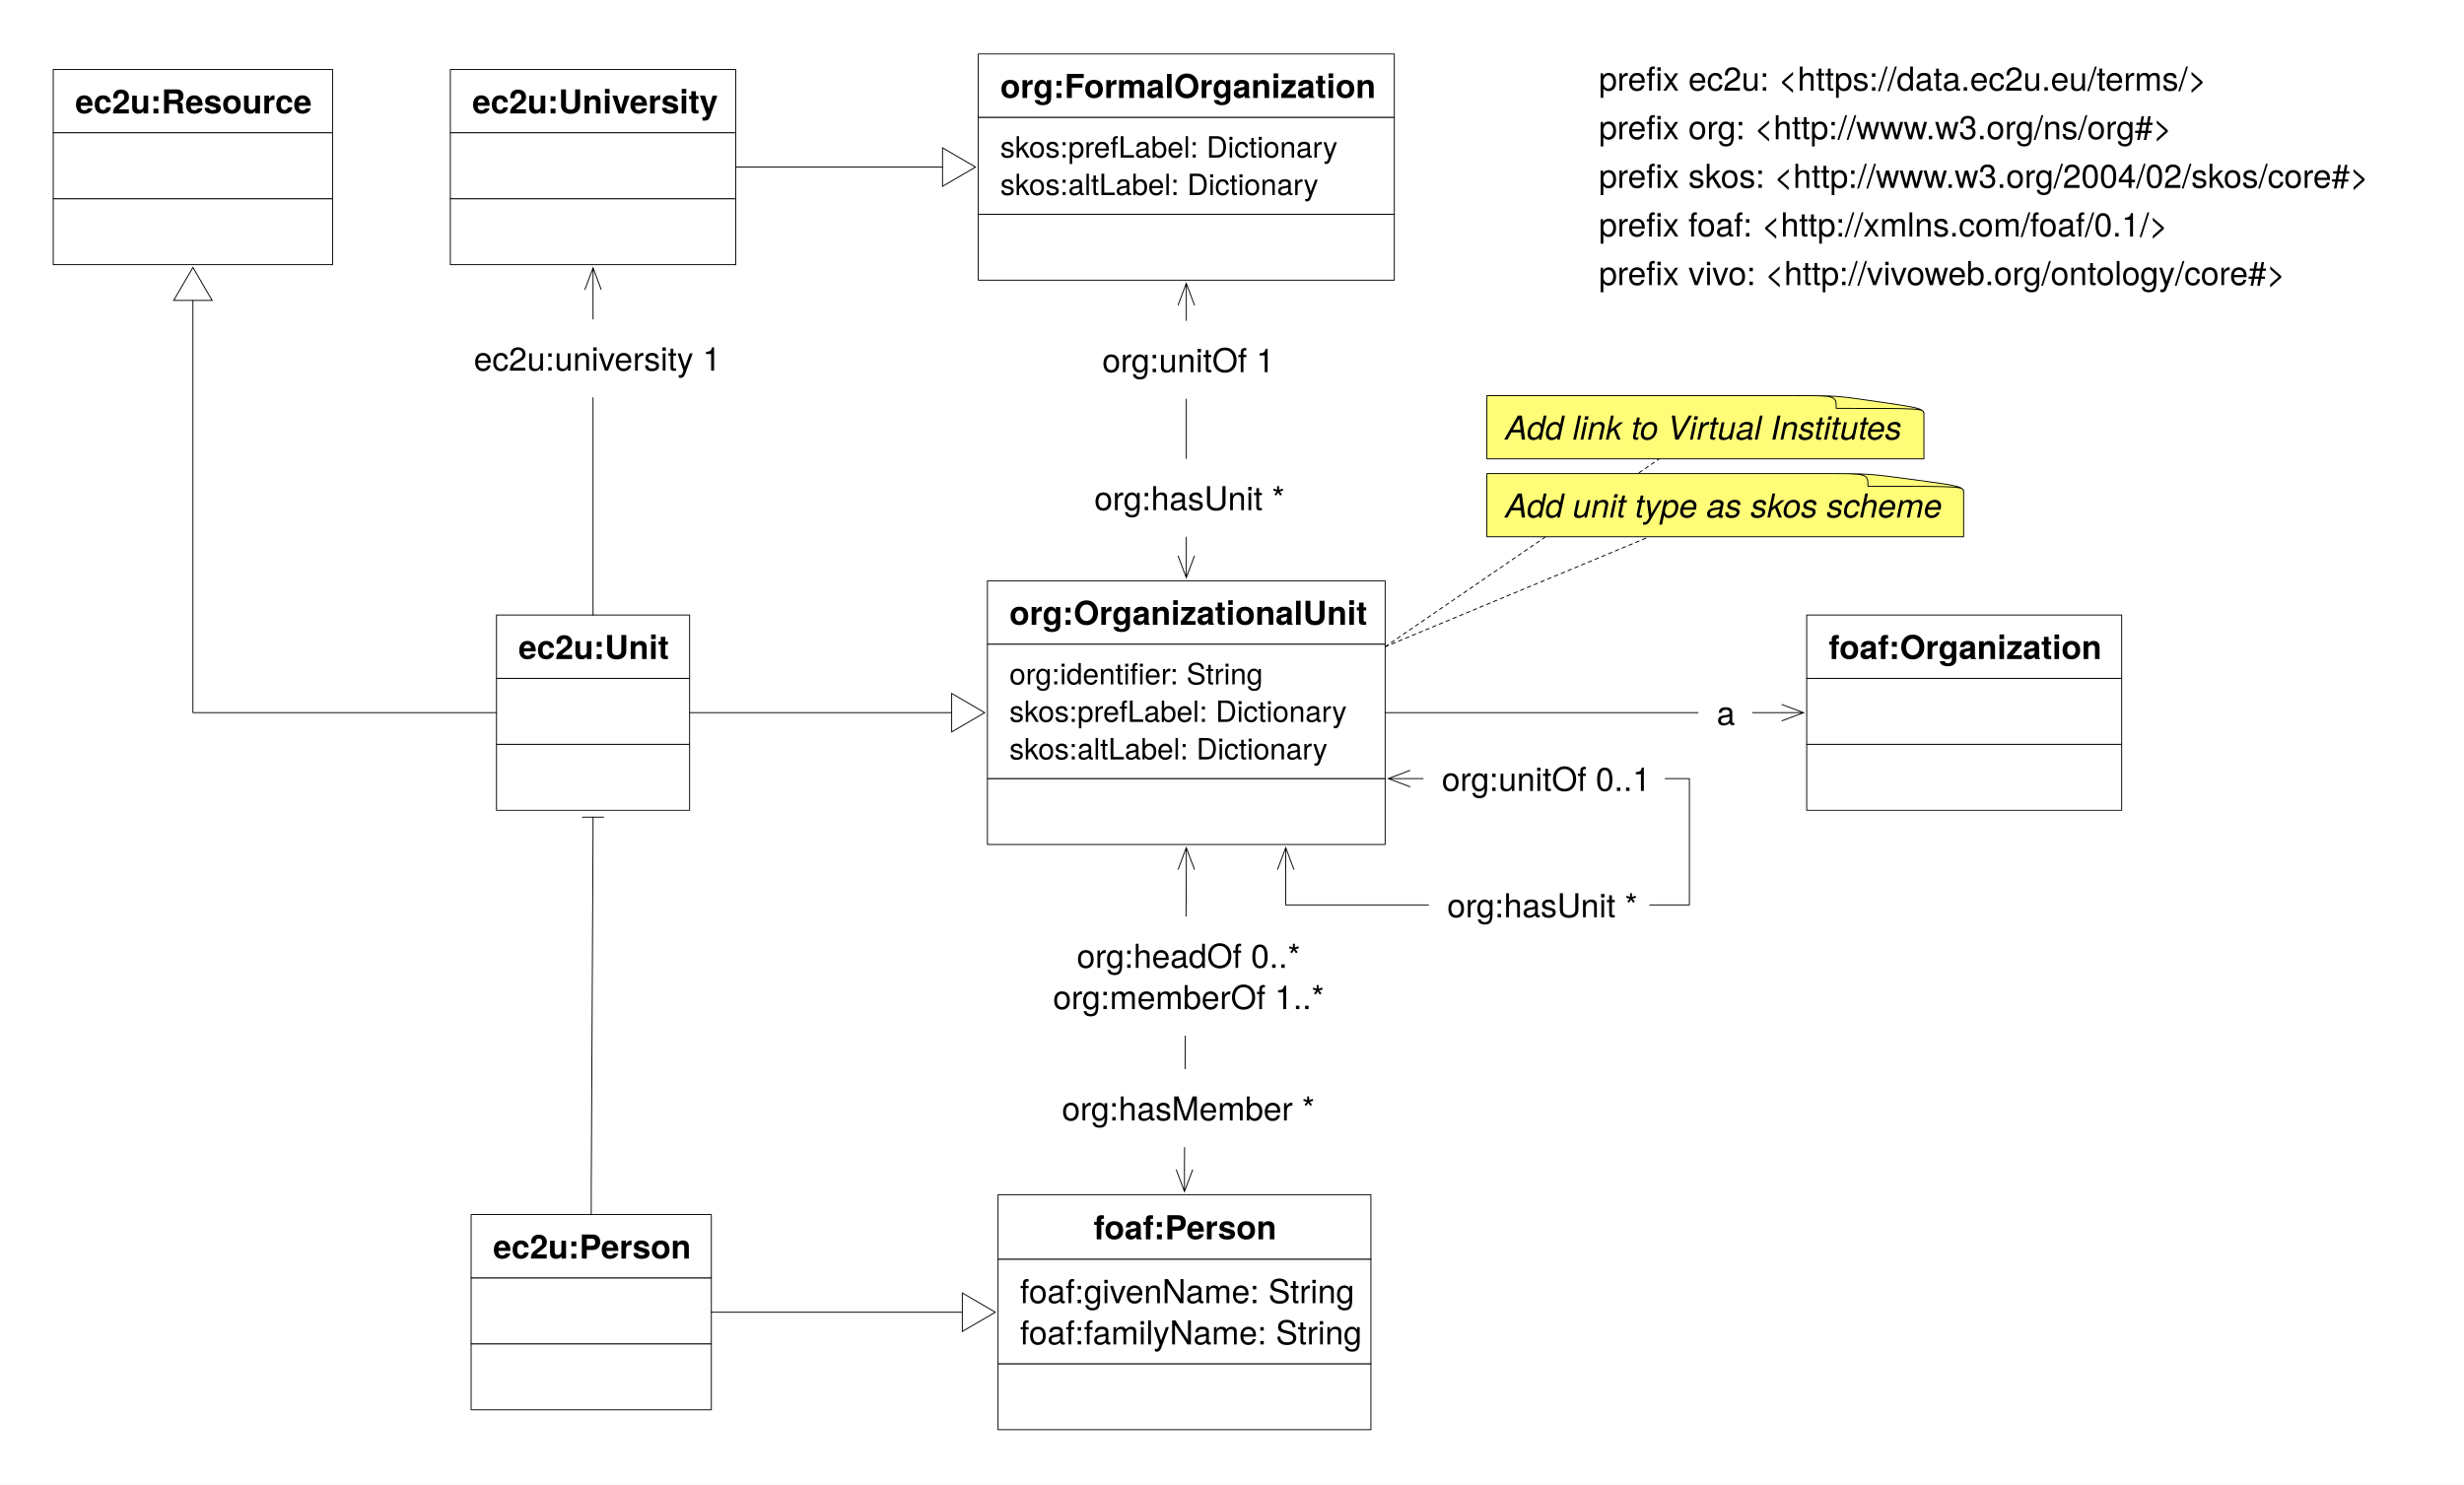
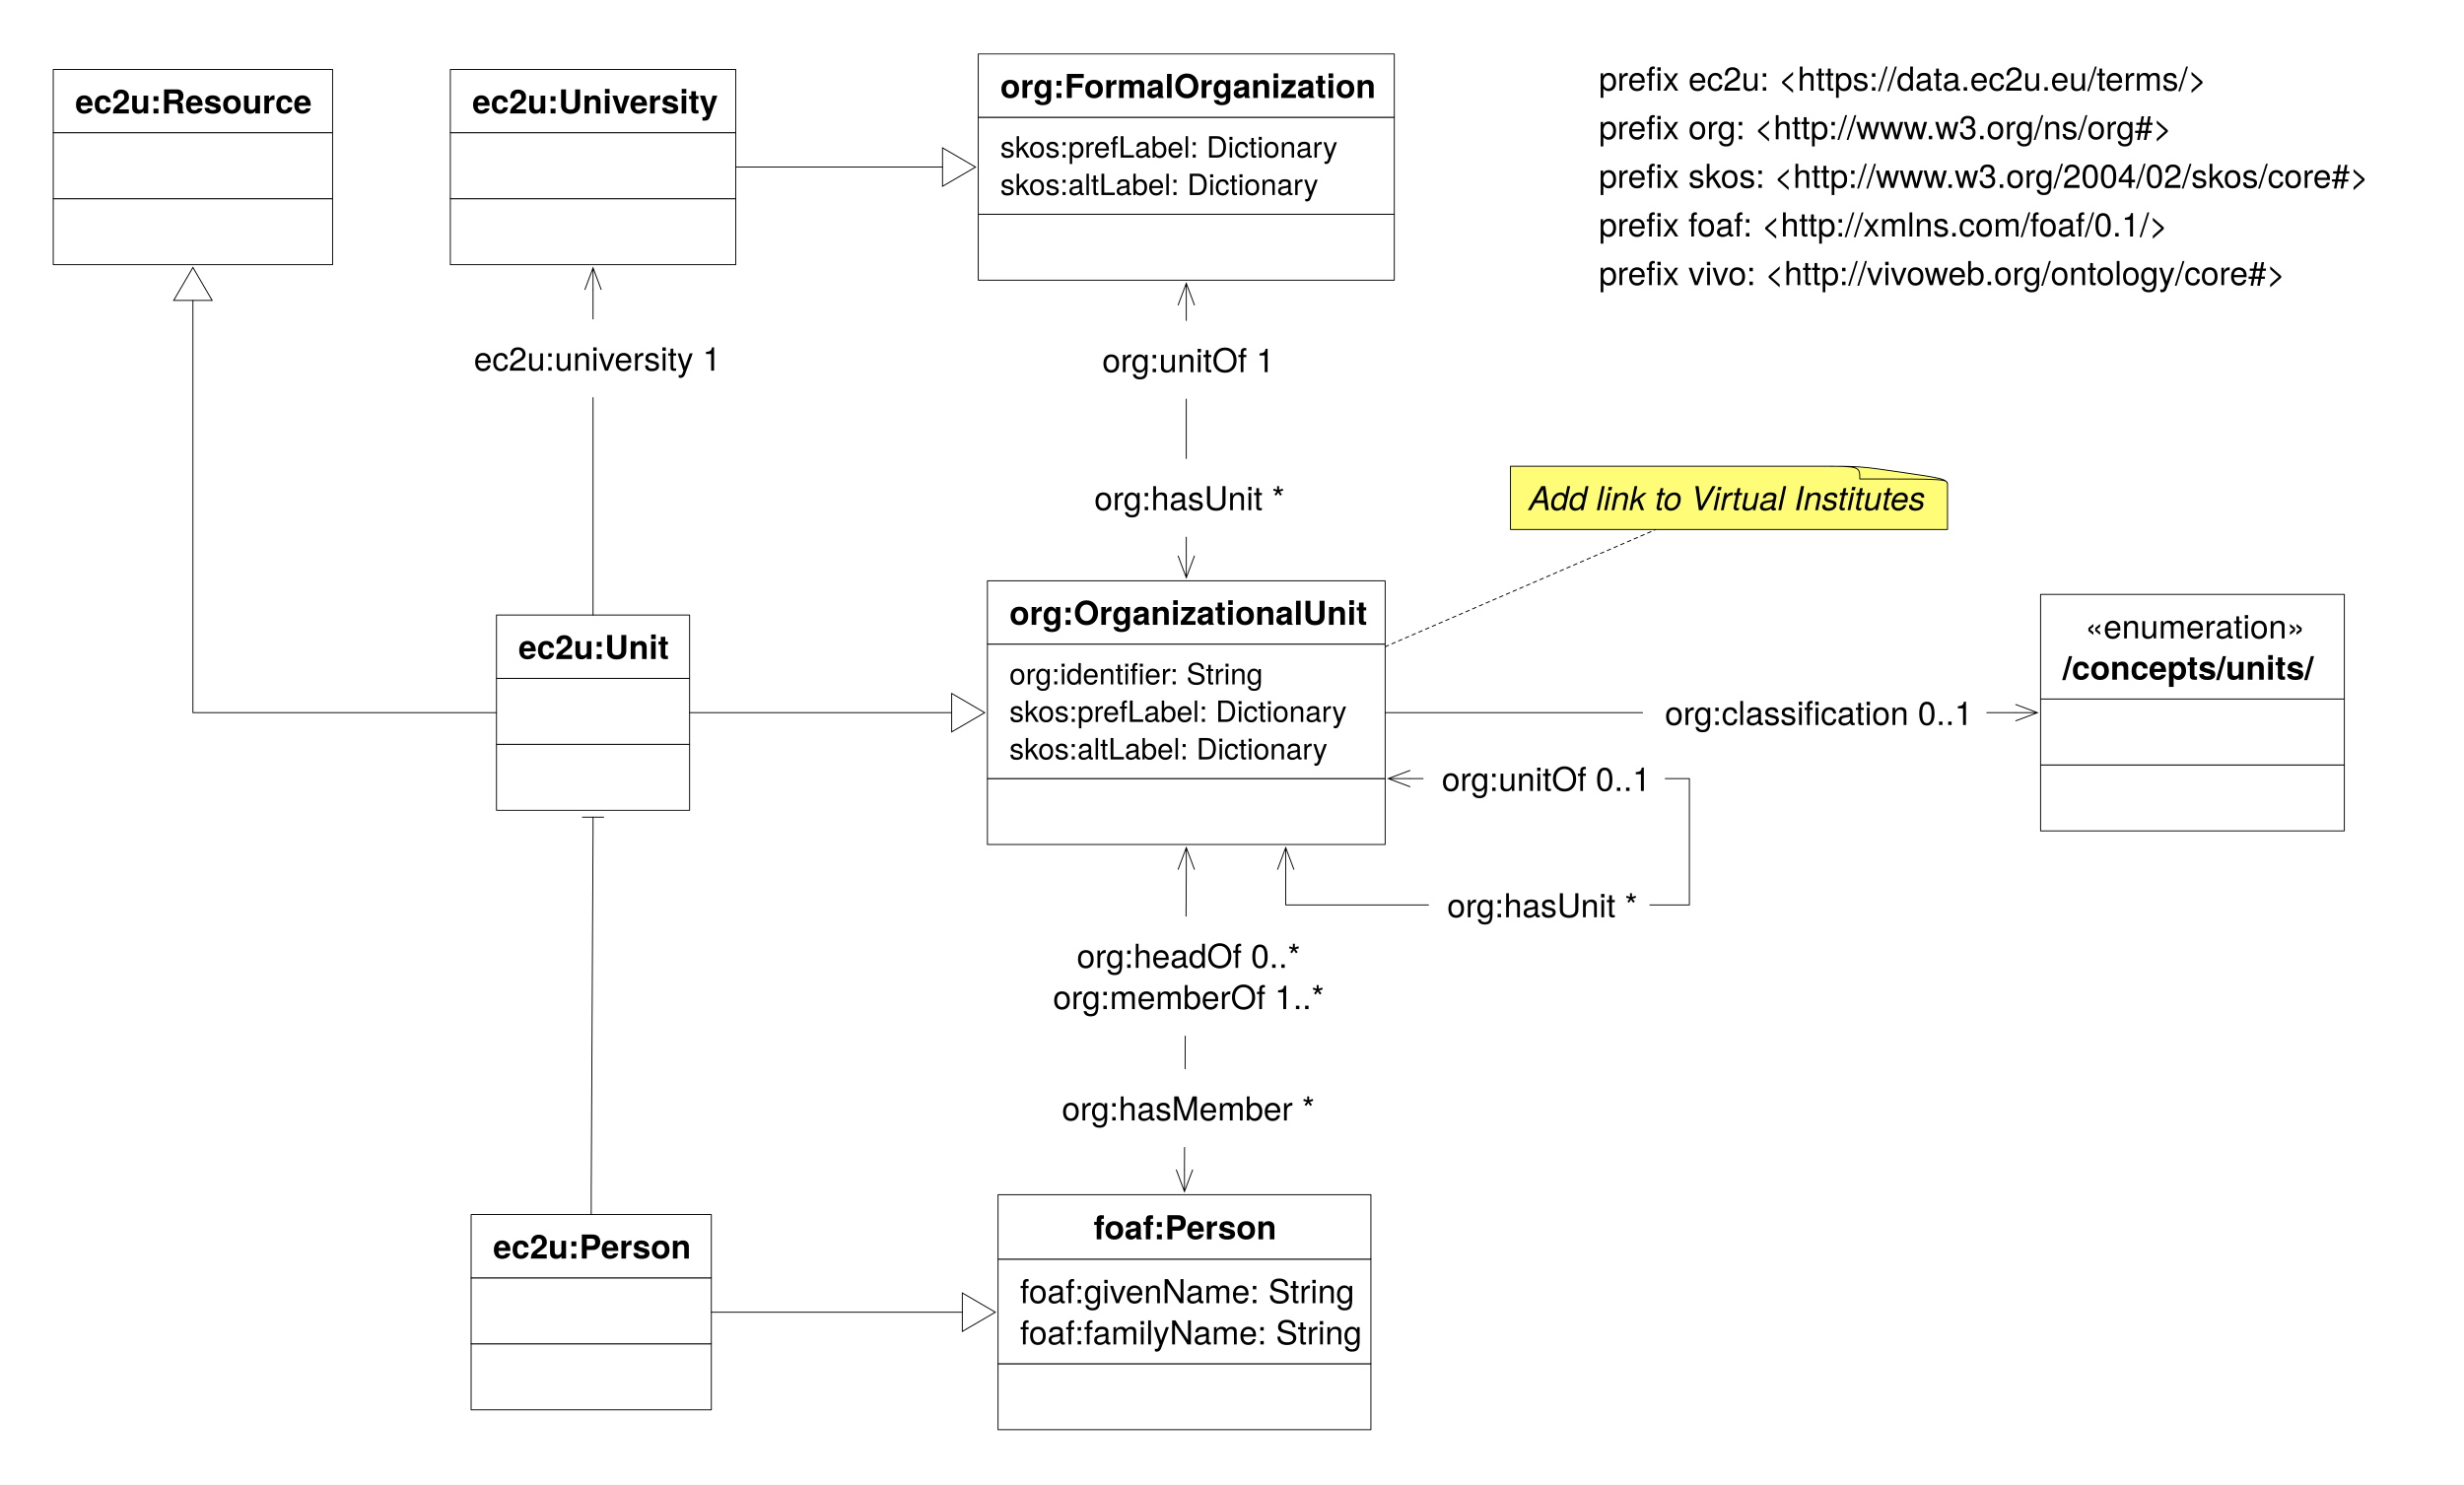
<svg xmlns="http://www.w3.org/2000/svg" xmlns:xlink="http://www.w3.org/1999/xlink" version="1.1" viewBox="26 42 672 405" width="672" height="405">
  <defs>
    <marker orient="auto" overflow="visible" markerUnits="strokeWidth" id="UMLInheritance_Marker" stroke-linejoin="miter" stroke-miterlimit="10" viewBox="-1 -22 38 44" markerWidth="38" markerHeight="44" color="black">
      <g>
        <path d="M 36 0 L 0 -21 L 0 21 Z" fill="none" stroke="currentColor" stroke-width="1" />
      </g>
    </marker>
    <marker orient="auto" overflow="visible" markerUnits="strokeWidth" id="StickArrow_Marker" stroke-linejoin="miter" stroke-miterlimit="10" viewBox="-1 -10 26 20" markerWidth="26" markerHeight="20" color="black">
      <g>
        <path d="M 24 0 L 0 0 M 0 -9 L 24 0 L 0 9" fill="none" stroke="currentColor" stroke-width="1" />
      </g>
    </marker>
    <marker orient="auto" overflow="visible" markerUnits="strokeWidth" id="StickArrow_Marker_2" stroke-linejoin="miter" stroke-miterlimit="10" viewBox="-25 -10 26 20" markerWidth="26" markerHeight="20" color="black">
      <g>
        <path d="M -24 0 L 0 0 M 0 9 L -24 0 L 0 -9" fill="none" stroke="currentColor" stroke-width="1" />
      </g>
    </marker>
    <marker orient="auto" overflow="visible" markerUnits="strokeWidth" id="NegativeControls_Marker" stroke-linejoin="miter" stroke-miterlimit="10" viewBox="-1 -13 2 26" markerWidth="2" markerHeight="26" color="black">
      <g>
        <line x1="0" y1="-12" x2="0" y2="12" fill="none" stroke="currentColor" stroke-width="1" />
      </g>
    </marker>
  </defs>
-   <g id="units" stroke-opacity="1" fill="none" fill-opacity="1" stroke-dasharray="none" stroke="none">
+   <g id="units" stroke-dasharray="none" stroke-opacity="1" stroke="none" fill="none" fill-opacity="1">
    <rect fill="white" x="26" y="42" width="672" height="405" />
    <g id="units_Layer_1">
      <g id="Group_2">
        <g id="Graphic_5">
          <rect x="161.405" y="245.034" width="52.671" height="18" fill="white" />
          <rect x="161.405" y="245.034" width="52.671" height="18" stroke="black" stroke-linecap="round" stroke-linejoin="round" stroke-width=".25" />
        </g>
        <g id="Graphic_4">
          <rect x="161.405" y="227.034" width="52.671" height="18" fill="white" />
          <rect x="161.405" y="227.034" width="52.671" height="18" stroke="black" stroke-linecap="round" stroke-linejoin="round" stroke-width=".25" />
        </g>
        <g id="Graphic_3">
          <rect x="161.405" y="209.773" width="52.671" height="17.261" fill="white" />
          <rect x="161.405" y="209.773" width="52.671" height="17.261" stroke="black" stroke-linecap="round" stroke-linejoin="round" stroke-width=".25" />
          <text transform="translate(167.4054 212.7734)" fill="black">
            <tspan font-family="Helvetica Neue" font-weight="bold" font-size="9" fill="black" x="0" y="9">ec2u:Unit
            </tspan>
          </text>
        </g>
      </g>
      <g id="Group_32">
        <g id="Graphic_35">
          <rect x="295.298" y="254.37" width="108.471" height="18" fill="white" />
          <rect x="295.298" y="254.37" width="108.471" height="18" stroke="black" stroke-linecap="round" stroke-linejoin="round" stroke-width=".25" />
        </g>
        <g id="Graphic_34">
          <rect x="295.298" y="217.698" width="108.471" height="36.672" fill="white" />
          <rect x="295.298" y="217.698" width="108.471" height="36.672" stroke="black" stroke-linecap="round" stroke-linejoin="round" stroke-width=".25" />
          <text transform="translate(301.2985 220.6985)" fill="black">
            <tspan font-family="Helvetica Neue" font-size="8" fill="black" x="0" y="8">org:identifier: String</tspan>
            <tspan font-family="Helvetica Neue" font-size="8" fill="black" x="0" y="18.224">skos:prefLabel: Dictionary
            </tspan>
            <tspan font-family="Helvetica Neue" font-size="8" fill="black" x="0" y="28.448">skos:altLabel:
              Dictionary
            </tspan>
          </text>
        </g>
        <g id="Graphic_33">
          <a xlink:href="https://www.w3.org/TR/vocab-org/#class-organizationalunit">
            <rect x="295.298" y="200.437" width="108.471" height="17.261" fill="white" />
            <rect x="295.298" y="200.437" width="108.471" height="17.261" stroke="black" stroke-linecap="round" stroke-linejoin="round" stroke-width=".25" />
            <text transform="translate(301.2985 203.4374)" fill="black">
              <tspan font-family="Helvetica Neue" font-weight="bold" font-size="9" fill="black" x="6750156e-19" y="9">
                org:OrganizationalUnit
              </tspan>
            </text>
          </a>
        </g>
      </g>
      <g id="Group_56">
        <g id="Graphic_59">
          <rect x="40.525" y="96.206" width="76.179" height="18" fill="white" />
          <rect x="40.525" y="96.206" width="76.179" height="18" stroke="black" stroke-linecap="round" stroke-linejoin="round" stroke-width=".25" />
        </g>
        <g id="Graphic_58">
          <rect x="40.525" y="78.206" width="76.179" height="18" fill="white" />
          <rect x="40.525" y="78.206" width="76.179" height="18" stroke="black" stroke-linecap="round" stroke-linejoin="round" stroke-width=".25" />
        </g>
        <g id="Graphic_57">
          <a xlink:href="resources.svg">
            <rect x="40.525" y="60.945" width="76.179" height="17.261" fill="white" />
            <rect x="40.525" y="60.945" width="76.179" height="17.261" stroke="black" stroke-linecap="round" stroke-linejoin="round" stroke-width=".25" />
            <text transform="translate(46.52463 63.94488)" fill="black">
              <tspan font-family="Helvetica Neue" font-weight="bold" font-size="9" fill="black" x="4973799e-20" y="9">
                ec2u:Resource
              </tspan>
            </text>
          </a>
        </g>
      </g>
      <g id="Line_113">
        <line x1="214.076" y1="236.404" x2="285.548" y2="236.404" marker-end="url(#UMLInheritance_Marker)" stroke="black" stroke-linecap="round" stroke-linejoin="round" stroke-width=".25" />
      </g>
      <g id="Line_114">
        <path d="M 161.405 236.404 L 78.614 236.404 L 78.614 123.956" marker-end="url(#UMLInheritance_Marker)" stroke="black" stroke-linecap="round" stroke-linejoin="round" stroke-width=".25" />
      </g>
      <g id="Group_117">
        <g id="Graphic_118">
          <text transform="translate(462.0473 57.72088)" fill="black">
            <tspan font-family="Helvetica Neue" font-size="9" fill="black" x="0" y="9">prefix ec2u: &lt;https://data.ec2u.eu/terms/&gt;</tspan>
          </text>
        </g>
      </g>
      <g id="Graphic_116">
        <a xlink:href="https://www.w3.org/TR/vocab-org/">
          <text transform="translate(462.0473 70.98195)" fill="black">
            <tspan font-family="Helvetica Neue" font-size="9" fill="black" x="0" y="9">prefix org: &lt;http://www.w3.org/ns/org#&gt;</tspan>
          </text>
        </a>
      </g>
      <g id="Graphic_115">
        <a xlink:href="https://www.w3.org/TR/skos-primer/">
          <text transform="translate(462.0473 84.24301)" fill="black">
            <tspan font-family="Helvetica Neue" font-size="9" fill="black" x="0" y="9">prefix skos: &lt;http://www.w3.org/2004/02/skos/core#&gt;</tspan>
          </text>
        </a>
      </g>
      <g id="Group_124">
        <g id="Graphic_127">
          <rect x="148.819" y="96.206" width="77.844" height="18" fill="white" />
          <rect x="148.819" y="96.206" width="77.844" height="18" stroke="black" stroke-linecap="round" stroke-linejoin="round" stroke-width=".25" />
        </g>
        <g id="Graphic_126">
          <rect x="148.819" y="78.206" width="77.844" height="18" fill="white" />
          <rect x="148.819" y="78.206" width="77.844" height="18" stroke="black" stroke-linecap="round" stroke-linejoin="round" stroke-width=".25" />
        </g>
        <g id="Graphic_125">
          <rect x="148.819" y="60.945" width="77.844" height="17.261" fill="white" />
          <rect x="148.819" y="60.945" width="77.844" height="17.261" stroke="black" stroke-linecap="round" stroke-linejoin="round" stroke-width=".25" />
          <text transform="translate(154.8189 63.94488)" fill="black">
            <tspan font-family="Helvetica Neue" font-weight="bold" font-size="9" fill="black" x="48316906e-20" y="9">
              ec2u:University
            </tspan>
          </text>
        </g>
      </g>
      <g id="Group_120">
        <g id="Graphic_123">
          <rect x="292.801" y="100.43" width="113.466" height="18" fill="white" />
          <rect x="292.801" y="100.43" width="113.466" height="18" stroke="black" stroke-linecap="round" stroke-linejoin="round" stroke-width=".25" />
        </g>
        <g id="Graphic_122">
          <rect x="292.801" y="73.982" width="113.466" height="26.448" fill="white" />
          <rect x="292.801" y="73.982" width="113.466" height="26.448" stroke="black" stroke-linecap="round" stroke-linejoin="round" stroke-width=".25" />
          <text transform="translate(298.801 76.98195)" fill="black">
            <tspan font-family="Helvetica Neue" font-size="8" fill="black" x="0" y="8">skos:prefLabel: Dictionary</tspan>
            <tspan font-family="Helvetica Neue" font-size="8" fill="black" x="0" y="18.224">skos:altLabel: Dictionary
            </tspan>
          </text>
        </g>
        <g id="Graphic_121">
          <a xlink:href="https://www.w3.org/TR/vocab-org/#class-formalorganization">
            <rect x="292.801" y="56.721" width="113.466" height="17.261" fill="white" />
            <rect x="292.801" y="56.721" width="113.466" height="17.261" stroke="black" stroke-linecap="round" stroke-linejoin="round" stroke-width=".25" />
            <text transform="translate(298.801 59.72088)" fill="black">
              <tspan font-family="Helvetica Neue" font-weight="bold" font-size="9" fill="black" x="17763568e-20" y="9">
                org:FormalOrganization
              </tspan>
            </text>
          </a>
        </g>
      </g>
      <g id="Line_119">
        <line x1="226.663" y1="87.575" x2="283.051" y2="87.575" marker-end="url(#UMLInheritance_Marker)" stroke="black" stroke-linecap="round" stroke-linejoin="round" stroke-width=".25" />
      </g>
      <g id="Line_129">
        <line x1="187.741" y1="209.773" x2="187.741" y2="121.056" marker-end="url(#StickArrow_Marker)" stroke="black" stroke-linecap="round" stroke-linejoin="round" stroke-width=".25" />
      </g>
      <g id="Graphic_128">
        <rect x="150.233" y="129.113" width="75.016" height="21.261" fill="white" />
        <text transform="translate(155.2329 134.1129)" fill="black">
          <tspan font-family="Helvetica Neue" font-size="9" fill="black" x="0" y="9">ec2u:university 1</tspan>
        </text>
      </g>
      <g id="Line_130">
        <line x1="349.534" y1="193.587" x2="349.534" y2="125.28" marker-end="url(#StickArrow_Marker)" marker-start="url(#StickArrow_Marker_2)" stroke="black" stroke-linecap="round" stroke-linejoin="round" stroke-width=".25" />
      </g>
      <g id="Graphic_131">
        <rect x="321.611" y="129.521" width="55.846" height="21.261" fill="white" />
        <text transform="translate(326.611 134.5209)" fill="black">
          <tspan font-family="Helvetica Neue" font-size="9" fill="black" x="6856737e-19" y="9">org:unitOf 1</tspan>
        </text>
      </g>
      <g id="Graphic_132">
        <rect x="319.447" y="167.171" width="60.175" height="21.261" fill="white" />
        <text transform="translate(324.4465 172.1713)" fill="black">
          <tspan font-family="Helvetica Neue" font-size="9" fill="black" x="0" y="9">org:hasUnit *</tspan>
        </text>
      </g>
      <g id="Line_133">
        <path d="M 376.652 279.22 L 376.652 288.854 L 486.742 288.854 L 486.742 254.387 L 410.62 254.387" marker-end="url(#StickArrow_Marker)" marker-start="url(#StickArrow_Marker_2)" stroke="black" stroke-linecap="round" stroke-linejoin="round" stroke-width=".25" />
      </g>
      <g id="Graphic_134">
        <rect x="414.212" y="243.757" width="65.854" height="21.261" fill="white" />
        <text transform="translate(419.2117 248.7567)" fill="black">
          <tspan font-family="Helvetica Neue" font-size="9" fill="black" x="0" y="9">org:unitOf 0..1</tspan>
        </text>
      </g>
      <g id="Graphic_135">
        <rect x="415.684" y="278.223" width="60.175" height="21.261" fill="white" />
        <text transform="translate(420.6838 283.2231)" fill="black">
          <tspan font-family="Helvetica Neue" font-size="9" fill="black" x="0" y="9">org:hasUnit *</tspan>
        </text>
      </g>
      <g id="Group_136">
        <g id="Graphic_139">
          <rect x="154.488" y="408.574" width="65.514" height="18" fill="white" />
          <rect x="154.488" y="408.574" width="65.514" height="18" stroke="black" stroke-linecap="round" stroke-linejoin="round" stroke-width=".25" />
        </g>
        <g id="Graphic_138">
          <rect x="154.488" y="390.574" width="65.514" height="18" fill="white" />
          <rect x="154.488" y="390.574" width="65.514" height="18" stroke="black" stroke-linecap="round" stroke-linejoin="round" stroke-width=".25" />
        </g>
        <g id="Graphic_137">
          <a xlink:href="persons.svg">
            <rect x="154.488" y="373.313" width="65.514" height="17.261" fill="white" />
            <rect x="154.488" y="373.313" width="65.514" height="17.261" stroke="black" stroke-linecap="round" stroke-linejoin="round" stroke-width=".25" />
            <text transform="translate(160.4882 376.3133)" fill="black">
              <tspan font-family="Helvetica Neue" font-weight="bold" font-size="9" fill="black" x="0" y="9">ec2u:Person
              </tspan>
            </text>
          </a>
        </g>
      </g>
      <g id="Group_141">
        <g id="Graphic_144">
          <rect x="298.196" y="414" width="101.685" height="18" fill="white" />
          <rect x="298.196" y="414" width="101.685" height="18" stroke="black" stroke-linecap="round" stroke-linejoin="round" stroke-width=".25" />
        </g>
        <g id="Graphic_143">
          <rect x="298.196" y="385.478" width="101.685" height="28.522" fill="white" />
          <rect x="298.196" y="385.478" width="101.685" height="28.522" stroke="black" stroke-linecap="round" stroke-linejoin="round" stroke-width=".25" />
          <text transform="translate(304.1958 388.4779)" fill="black">
            <tspan font-family="Helvetica Neue" font-size="9" fill="black" x="0" y="9">foaf:givenName: String</tspan>
            <tspan font-family="Helvetica Neue" font-size="9" fill="black" x="0" y="20.261">foaf:familyName: String
            </tspan>
          </text>
        </g>
        <g id="Graphic_142">
          <a xlink:href="http://xmlns.com/foaf/spec/#term_Person">
            <rect x="298.196" y="367.888" width="101.685" height="17.59" fill="white" />
            <rect x="298.196" y="367.888" width="101.685" height="17.59" stroke="black" stroke-linecap="round" stroke-linejoin="round" stroke-width=".25" />
            <text transform="translate(324.2883 371.0523)" fill="black">
              <tspan font-family="Helvetica Neue" font-weight="bold" font-size="9" fill="black" x="0" y="9">foaf:Person
              </tspan>
            </text>
          </a>
        </g>
      </g>
      <g id="Line_140">
        <line x1="220.002" y1="399.944" x2="288.446" y2="399.944" marker-end="url(#UMLInheritance_Marker)" stroke="black" stroke-linecap="round" stroke-linejoin="round" stroke-width=".25" />
      </g>
      <g id="Line_145">
        <path d="M 349.038 361.038 L 349.038 359.788 L 349.534 280.47 L 349.534 279.22" marker-end="url(#StickArrow_Marker)" marker-start="url(#StickArrow_Marker_2)" stroke="black" stroke-linecap="round" stroke-linejoin="round" stroke-width=".25" />
      </g>
      <g id="Graphic_146">
        <rect x="308.18" y="292.01" width="82.36" height="32.522" fill="white" />
        <text transform="translate(313.1803 297.0099)" fill="black">
          <tspan font-family="Helvetica Neue" font-size="9" fill="black" x="6.498" y="9">org:headOf 0..*</tspan>
          <tspan font-family="Helvetica Neue" font-size="9" fill="black" x="29842795e-20" y="20.261">org:memberOf
            1..*
          </tspan>
        </text>
      </g>
      <g id="Graphic_147">
        <rect x="310.597" y="333.647" width="77.077" height="21.261" fill="white" />
        <text transform="translate(315.5967 338.6469)" fill="black">
          <tspan font-family="Helvetica Neue" font-size="9" fill="black" x="5684342e-19" y="9">org:hasMember *</tspan>
        </text>
      </g>
      <g id="Line_151">
        <path d="M 187.245 373.313 L 187.245 367.063 L 187.741 269.284 L 187.741 264.909" marker-end="url(#NegativeControls_Marker)" stroke="black" stroke-linecap="round" stroke-linejoin="round" stroke-width=".25" />
      </g>
      <g id="Graphic_153">
        <a xlink:href="http://xmlns.com/foaf/spec/">
          <text transform="translate(462.0473 97.50407)" fill="black">
            <tspan font-family="Helvetica Neue" font-size="9" fill="black" x="0" y="9">prefix foaf: &lt;http://xmlns.com/foaf/0.1/&gt;</tspan>
          </text>
        </a>
      </g>
      <g id="Graphic_154">
        <a xlink:href="https://wiki.lyrasis.org/display/VIVODOC113x/Ontology+Reference">
          <text transform="translate(462.0473 110.7651)" fill="black">
            <tspan font-family="Helvetica Neue" font-size="9" fill="black" x="0" y="9">prefix vivo: &lt;http://vivoweb.org/ontology/core#&gt;</tspan>
          </text>
        </a>
      </g>
-       <g id="Group_155">
-         <g id="Graphic_158">
-           <rect x="518.74" y="245.034" width="85.899" height="18" fill="white" />
-           <rect x="518.74" y="245.034" width="85.899" height="18" stroke="black" stroke-linecap="round" stroke-linejoin="round" stroke-width=".25" />
-         </g>
-         <g id="Graphic_157">
-           <rect x="518.74" y="227.034" width="85.899" height="18" fill="white" />
-           <rect x="518.74" y="227.034" width="85.899" height="18" stroke="black" stroke-linecap="round" stroke-linejoin="round" stroke-width=".25" />
-         </g>
-         <g id="Graphic_156">
-           <a xlink:href="http://xmlns.com/foaf/spec/#term_Organization">
-             <rect x="518.74" y="209.773" width="85.899" height="17.261" fill="white" />
-             <rect x="518.74" y="209.773" width="85.899" height="17.261" stroke="black" stroke-linecap="round" stroke-linejoin="round" stroke-width=".25" />
-             <text transform="translate(524.7402 212.7734)" fill="black">
-               <tspan font-family="Helvetica Neue" font-weight="bold" font-size="9" fill="black" x="6252776e-19" y="9">
-                 foaf:Organization
-               </tspan>
-             </text>
-           </a>
-         </g>
-       </g>
-       <g id="Line_159">
-         <line x1="403.769" y1="236.404" x2="511.89" y2="236.404" marker-end="url(#StickArrow_Marker)" stroke="black" stroke-linecap="round" stroke-linejoin="round" stroke-width=".25" />
-       </g>
-       <g id="Graphic_160">
-         <rect x="489.19" y="225.773" width="14.671" height="21.261" fill="white" />
-         <text transform="translate(494.1895 230.7734)" fill="black">
-           <tspan font-family="Helvetica Neue" font-size="9" fill="black" x="0" y="9">a</tspan>
-         </text>
-       </g>
      <g id="Graphic_161">
-         <path d="M 550.706 155.025 C 550.706 153.391 549.192 153.189 538.135 151.572 L 538.018 151.555 C 526.903 149.921 526.787 149.921 515.379 149.921 C 500.19 149.921 431.517 149.921 431.517 149.921 L 431.517 167.173 L 550.706 167.173 L 550.706 155.025 Z" fill="#fffd78" />
-         <path d="M 550.706 155.025 C 550.706 153.391 549.192 153.189 538.135 151.572 L 538.018 151.555 C 526.903 149.921 526.787 149.921 515.379 149.921 C 500.19 149.921 431.517 149.921 431.517 149.921 L 431.517 167.173 L 550.706 167.173 L 550.706 155.025 Z M 550.706 154.941 C 550.706 153.391 550.589 153.391 526.787 153.391 L 526.787 153.391 C 526.787 149.937 526.787 149.921 516.078 149.921" stroke="black" stroke-linecap="round" stroke-linejoin="round" stroke-width=".25" />
-         <text transform="translate(436.5175 152.9205)" fill="black">
+         <path d="M 557.141 174.281 C 557.141 172.646 555.627 172.444 544.57 170.827 L 544.453 170.81 C 533.338 169.176 533.222 169.176 521.815 169.176 C 506.625 169.176 437.953 169.176 437.953 169.176 L 437.953 186.428 L 557.141 186.428 L 557.141 174.281 Z" fill="#fffd78" />
+         <path d="M 557.141 174.281 C 557.141 172.646 555.627 172.444 544.57 170.827 L 544.453 170.81 C 533.338 169.176 533.222 169.176 521.815 169.176 C 506.625 169.176 437.953 169.176 437.953 169.176 L 437.953 186.428 L 557.141 186.428 L 557.141 174.281 Z M 557.141 174.197 C 557.141 172.646 557.024 172.646 533.222 172.646 L 533.222 172.646 C 533.222 169.193 533.222 169.176 522.513 169.176" stroke="black" stroke-linecap="round" stroke-linejoin="round" stroke-width=".25" />
+         <text transform="translate(442.9528 172.1758)" fill="black">
          <tspan font-family="Helvetica Neue" font-style="italic" font-size="9" fill="black" x="0" y="9">Add link to
            Virtual Institutes
          </tspan>
        </text>
      </g>
      <g id="Line_162">
-         <line x1="403.769" y1="218.421" x2="478.425" y2="167.243" stroke="black" stroke-linecap="round" stroke-linejoin="round" stroke-dasharray="1.0,1.0" stroke-width=".25" />
-       </g>
-       <g id="Graphic_163">
-         <path d="M 561.533 176.285 C 561.533 174.651 559.881 174.449 547.82 172.831 L 547.692 172.815 C 535.567 171.18 535.441 171.18 522.997 171.18 C 506.428 171.18 431.517 171.18 431.517 171.18 L 431.517 188.432 L 561.533 188.432 L 561.533 176.285 Z" fill="#fffd78" />
-         <path d="M 561.533 176.285 C 561.533 174.651 559.881 174.449 547.82 172.831 L 547.692 172.815 C 535.567 171.18 535.441 171.18 522.997 171.18 C 506.428 171.18 431.517 171.18 431.517 171.18 L 431.517 188.432 L 561.533 188.432 L 561.533 176.285 Z M 561.533 176.201 C 561.533 174.651 561.405 174.651 535.441 174.651 L 535.441 174.651 C 535.441 171.197 535.441 171.18 523.759 171.18" stroke="black" stroke-linecap="round" stroke-linejoin="round" stroke-width=".25" />
-         <text transform="translate(436.5175 174.1804)" fill="black">
-           <tspan font-family="Helvetica Neue" font-style="italic" font-size="9" fill="black" x="0" y="9">Add unit type as
-             skos scheme
-           </tspan>
-         </text>
-       </g>
-       <g id="Line_164">
-         <line x1="403.769" y1="218.421" x2="475.689" y2="188.48" stroke="black" stroke-linecap="round" stroke-linejoin="round" stroke-dasharray="1.0,1.0" stroke-width=".25" />
+         <line x1="403.769" y1="218.421" x2="477.517" y2="186.478" stroke="black" stroke-linecap="round" stroke-linejoin="round" stroke-dasharray="1.0,1.0" stroke-width=".25" />
+       </g>
+       <g id="Group_172">
+         <g id="Graphic_175">
+           <rect x="582.52" y="250.66" width="82.848" height="18" fill="white" />
+           <rect x="582.52" y="250.66" width="82.848" height="18" stroke="black" stroke-linecap="round" stroke-linejoin="round" stroke-width=".25" />
+         </g>
+         <g id="Graphic_174">
+           <rect x="582.52" y="232.66" width="82.848" height="18" fill="white" />
+           <rect x="582.52" y="232.66" width="82.848" height="18" stroke="black" stroke-linecap="round" stroke-linejoin="round" stroke-width=".25" />
+         </g>
+         <g id="Graphic_173">
+           <rect x="582.52" y="204.147" width="82.848" height="28.513" fill="white" />
+           <rect x="582.52" y="204.147" width="82.848" height="28.513" stroke="black" stroke-linecap="round" stroke-linejoin="round" stroke-width=".25" />
+           <text transform="translate(588.5197 207.1474)" fill="black">
+             <tspan font-family="Helvetica Neue" font-size="9" fill="black" x="6.165" y="9">«enumeration»</tspan>
+             <tspan font-family="Helvetica Neue" font-weight="bold" font-size="9" fill="black" x="8952838e-19" y="20.252">
+               /concepts/units/
+             </tspan>
+           </text>
+         </g>
+       </g>
+       <g id="Line_171">
+         <line x1="403.769" y1="236.404" x2="575.67" y2="236.404" marker-end="url(#StickArrow_Marker)" stroke="black" stroke-linecap="round" stroke-linejoin="round" stroke-width=".25" />
+       </g>
+       <g id="Graphic_170">
+         <rect x="474.062" y="227.773" width="93.693" height="17.261" fill="white" />
+         <text transform="translate(480.0623 230.7734)" fill="black">
+           <tspan font-family="Helvetica Neue" font-size="9" fill="black" x="0" y="9">org:classification 0..1</tspan>
+         </text>
      </g>
    </g>
  </g>
</svg>
